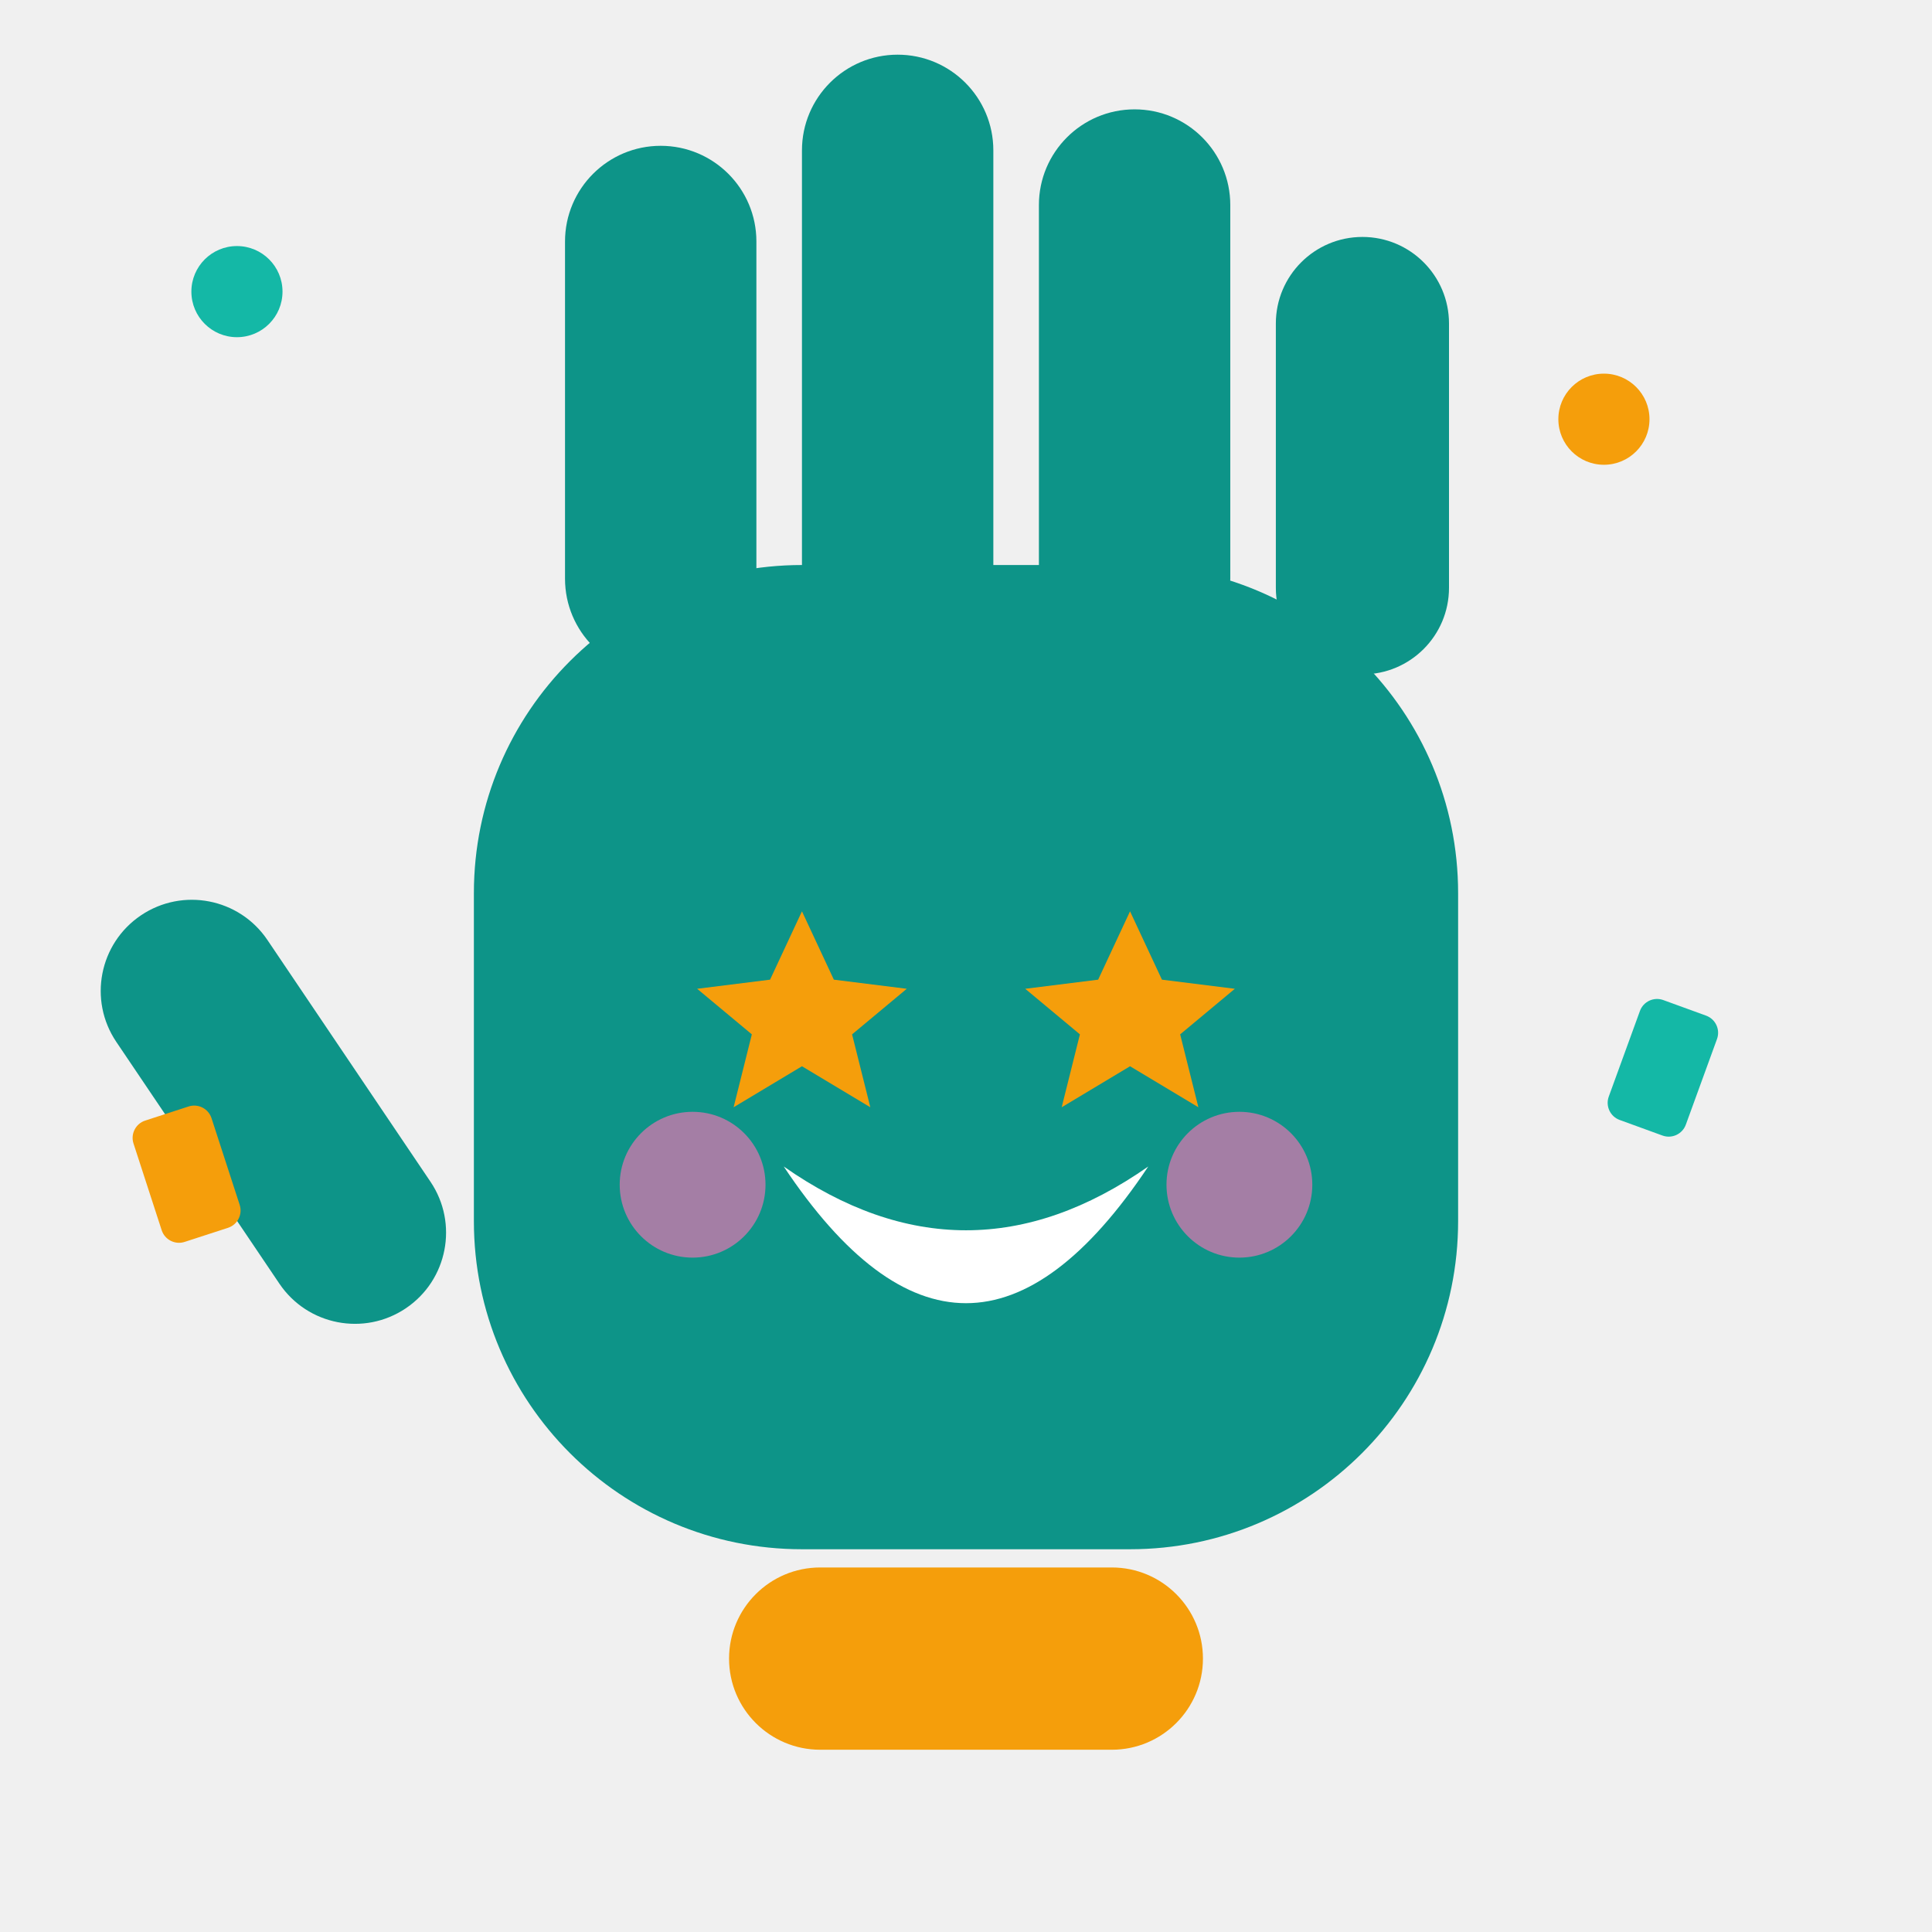
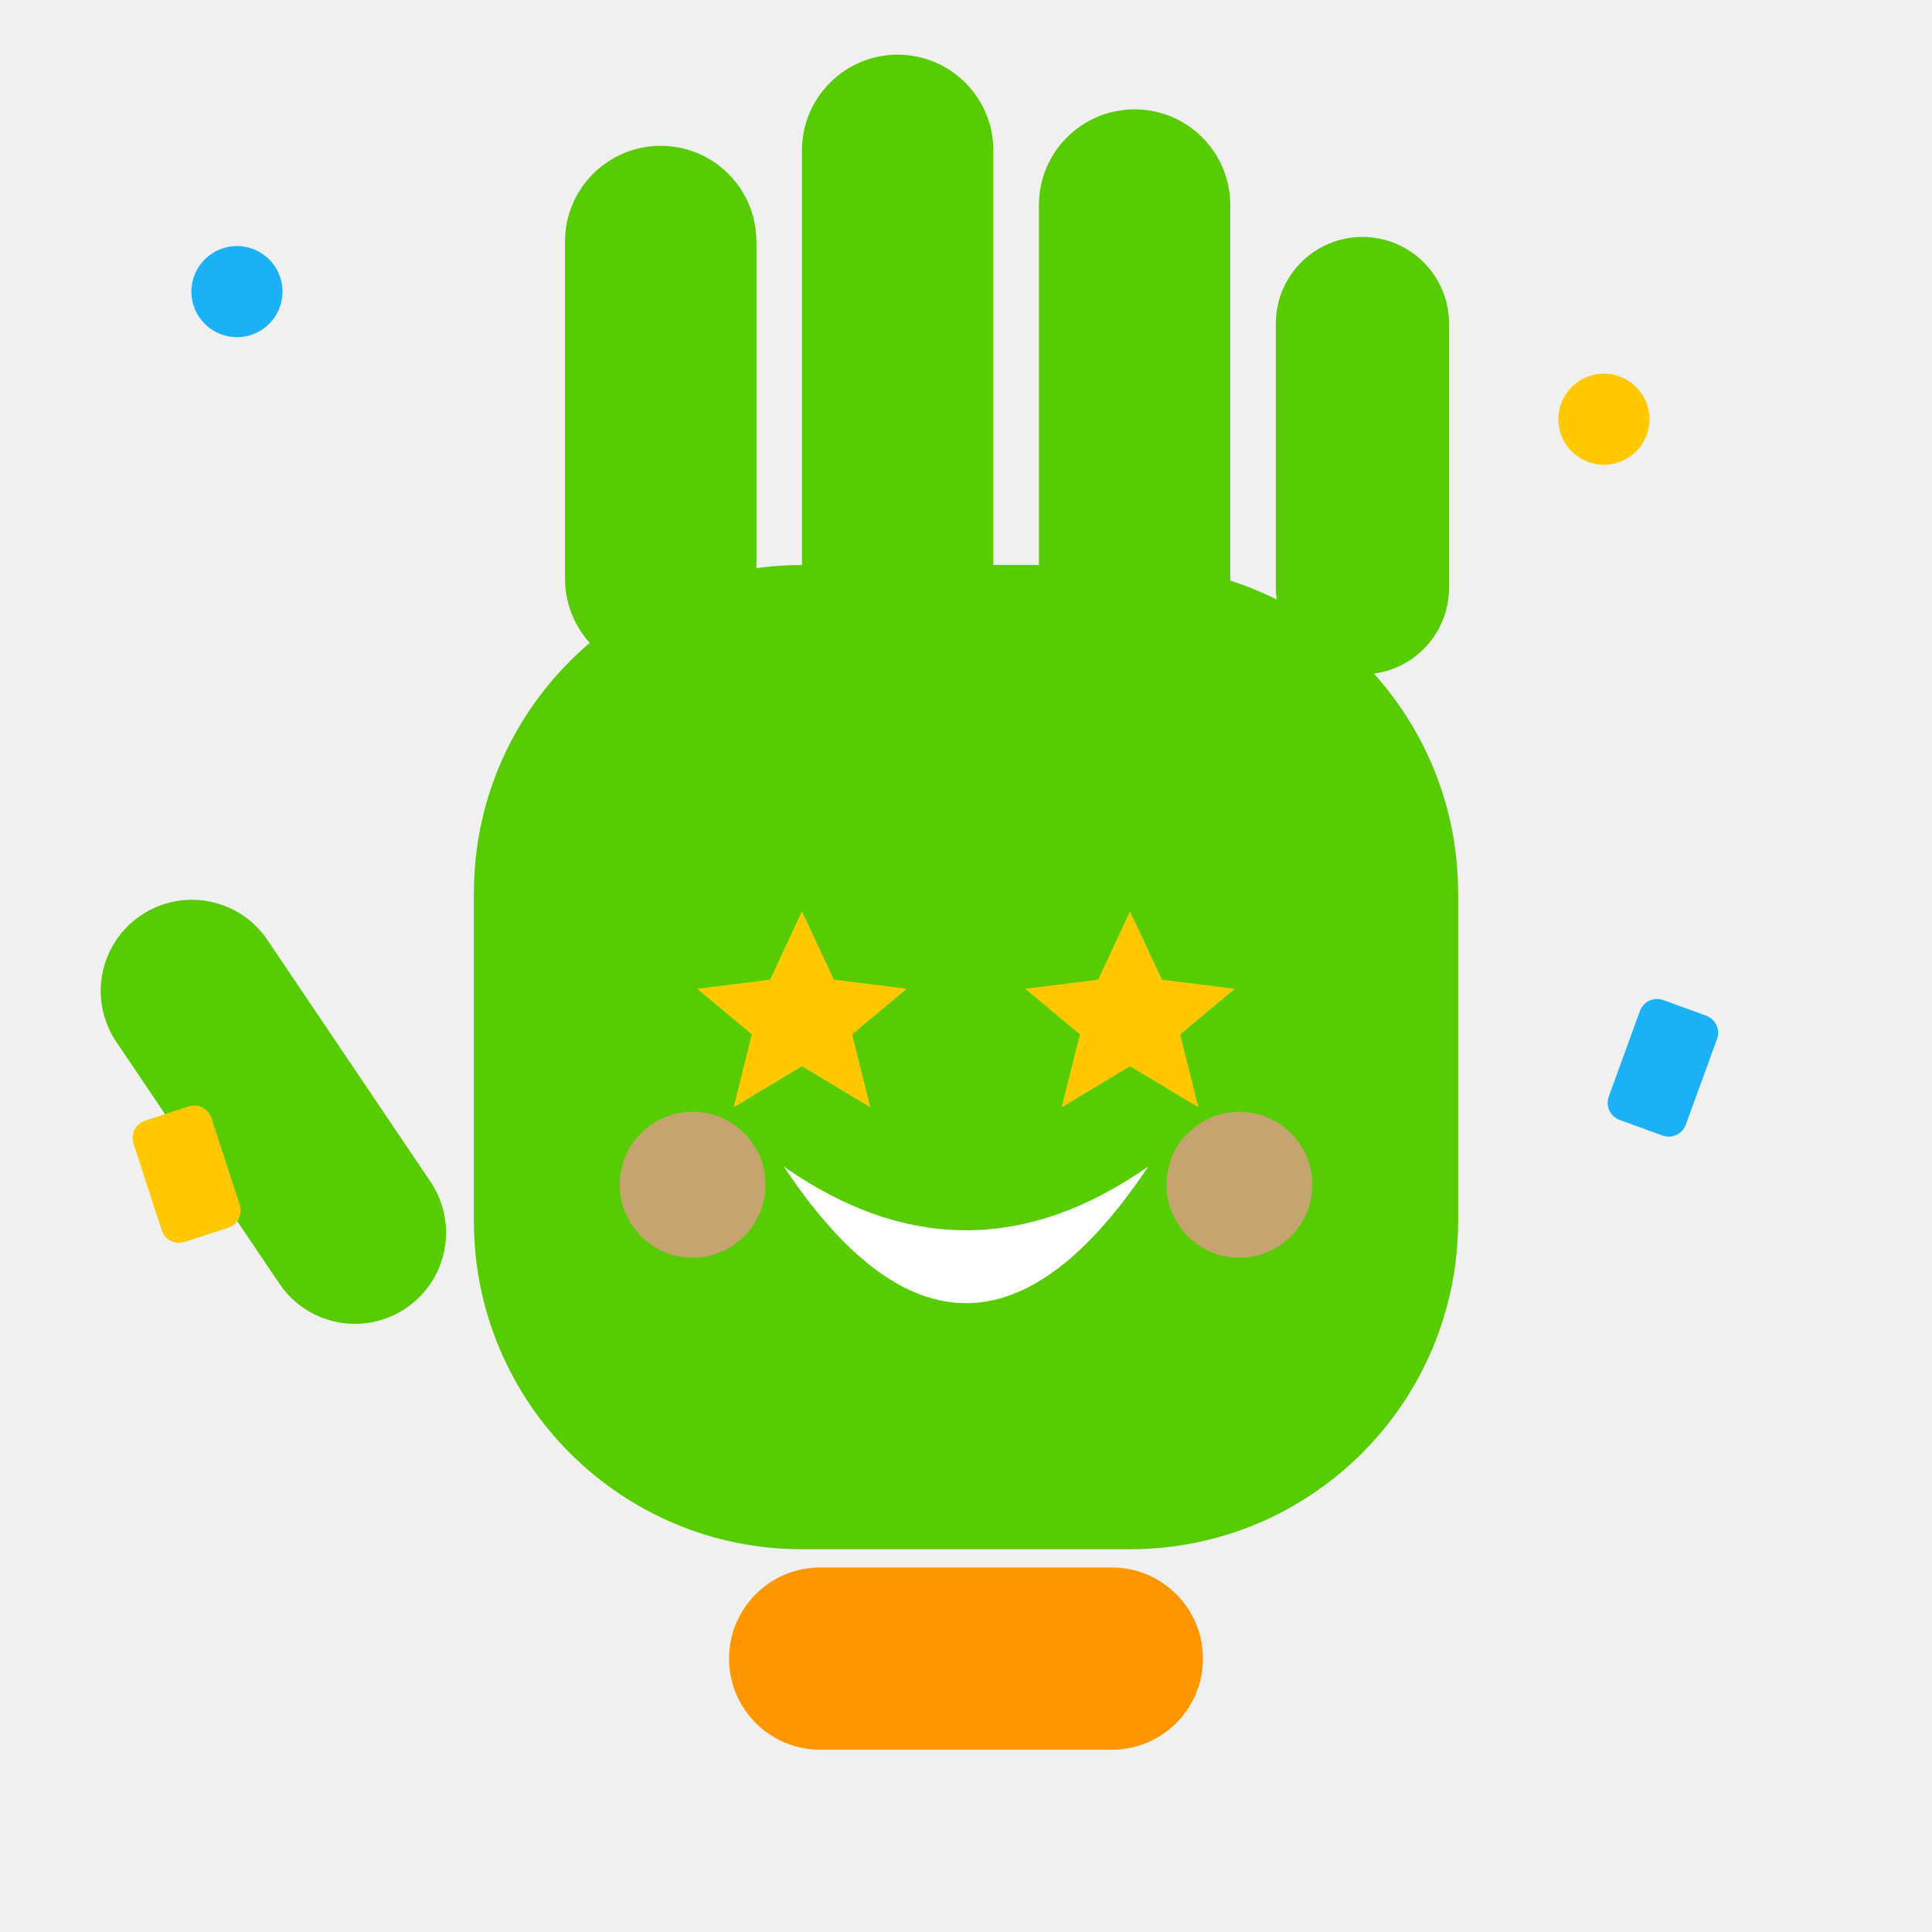
<svg xmlns="http://www.w3.org/2000/svg" viewBox="0 0 212 212" role="img" aria-label="Siggy the Signa mascot, celebrating">
-   <rect x="62" y="16" width="21" height="58" rx="10.5" fill="#0D9488" />
-   <rect x="88" y="6" width="21" height="68" rx="10.5" fill="#0D9488" />
-   <rect x="114" y="12" width="21" height="62" rx="10.5" fill="#0D9488" />
-   <rect x="140" y="26" width="19" height="48" rx="9.5" fill="#0D9488" />
-   <rect x="20" y="96" width="20" height="52" rx="10" fill="#0D9488" transform="rotate(-34 30 122)" />
-   <rect x="52" y="62" width="108" height="108" rx="36" fill="#0D9488" />
+   <rect x="62" y="16" width="21" height="58" rx="10.5" fill="#58CC02" />
+   <rect x="88" y="6" width="21" height="68" rx="10.5" fill="#58CC02" />
+   <rect x="114" y="12" width="21" height="62" rx="10.5" fill="#58CC02" />
+   <rect x="140" y="26" width="19" height="48" rx="9.5" fill="#58CC02" />
+   <rect x="20" y="96" width="20" height="52" rx="10" fill="#58CC02" transform="rotate(-34 30 122)" />
+   <rect x="52" y="62" width="108" height="108" rx="36" fill="#58CC02" />
  <g transform="translate(0 2)">
-     <circle cx="76" cy="128" r="8" fill="#F472B6" fill-opacity="0.65" />
-     <circle cx="136" cy="128" r="8" fill="#F472B6" fill-opacity="0.65" />
-     <polygon points="88,98 91.5,105.5 99.5,106.5 93.5,111.5 95.5,119.5 88,115 80.5,119.5 82.5,111.5 76.5,106.5 84.5,105.5" fill="#F59E0B" />
-     <polygon points="124,98 127.5,105.5 135.5,106.5 129.5,111.5 131.5,119.5 124,115 116.5,119.5 118.5,111.5 112.5,106.5 120.5,105.5" fill="#F59E0B" />
+     <circle cx="76" cy="128" r="8" fill="#FF8FAB" fill-opacity="0.65" />
+     <circle cx="136" cy="128" r="8" fill="#FF8FAB" fill-opacity="0.65" />
+     <polygon points="88,98 91.5,105.5 99.5,106.5 93.5,111.5 95.5,119.5 88,115 80.5,119.5 82.5,111.5 76.5,106.5 84.5,105.5" fill="#FFC800" />
+     <polygon points="124,98 127.5,105.5 135.5,106.5 129.5,111.5 131.5,119.5 124,115 116.5,119.5 118.5,111.5 112.5,106.5 120.5,105.5" fill="#FFC800" />
    <path d="M 86 126 Q 106 156 126 126 Q 106 140 86 126 Z" fill="#fff" />
-     <circle cx="26" cy="30" r="5" fill="#14B8A6" />
-     <circle cx="176" cy="44" r="5" fill="#F59E0B" />
-     <rect x="16" y="120" width="9" height="14" rx="2" fill="#F59E0B" transform="rotate(-18 20 127)" />
-     <rect x="178" y="108" width="9" height="14" rx="2" fill="#14B8A6" transform="rotate(20 182 115)" />
+     <circle cx="26" cy="30" r="5" fill="#1CB0F6" />
+     <circle cx="176" cy="44" r="5" fill="#FFC800" />
+     <rect x="16" y="120" width="9" height="14" rx="2" fill="#FFC800" transform="rotate(-18 20 127)" />
+     <rect x="178" y="108" width="9" height="14" rx="2" fill="#1CB0F6" transform="rotate(20 182 115)" />
  </g>
-   <rect x="80" y="172" width="52" height="20" rx="10" fill="#F59E0B" />
+   <rect x="80" y="172" width="52" height="20" rx="10" fill="#FF9600" />
</svg>
